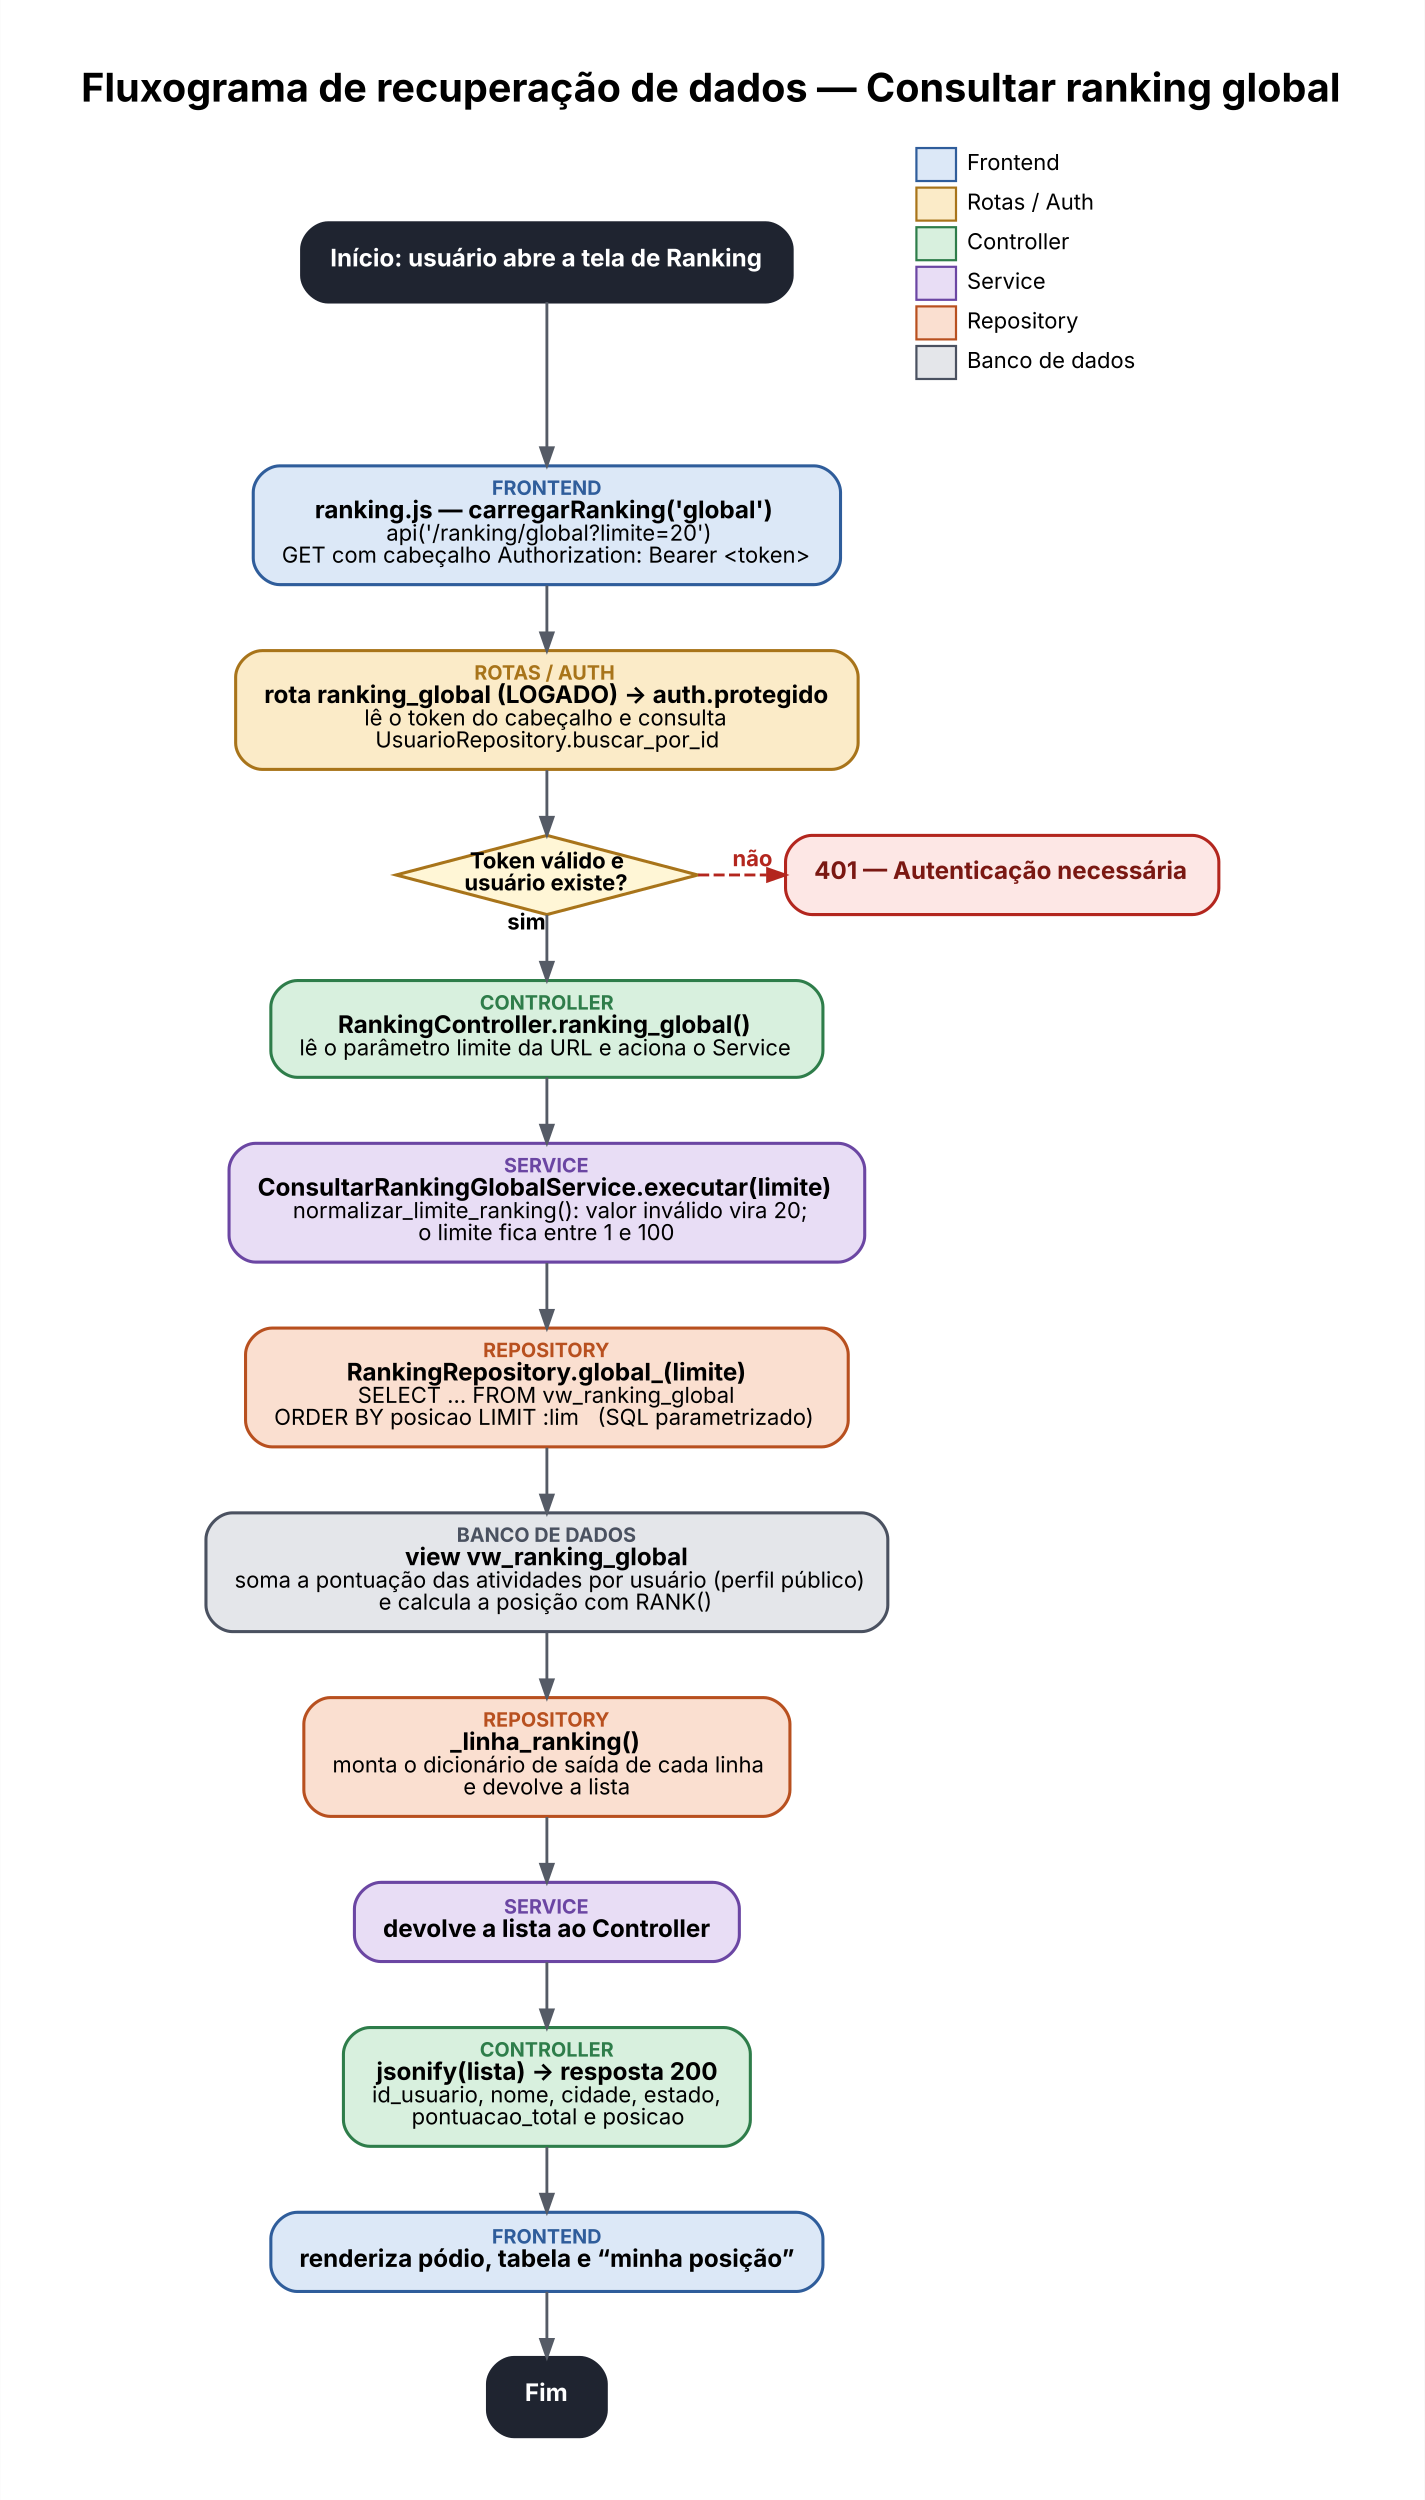
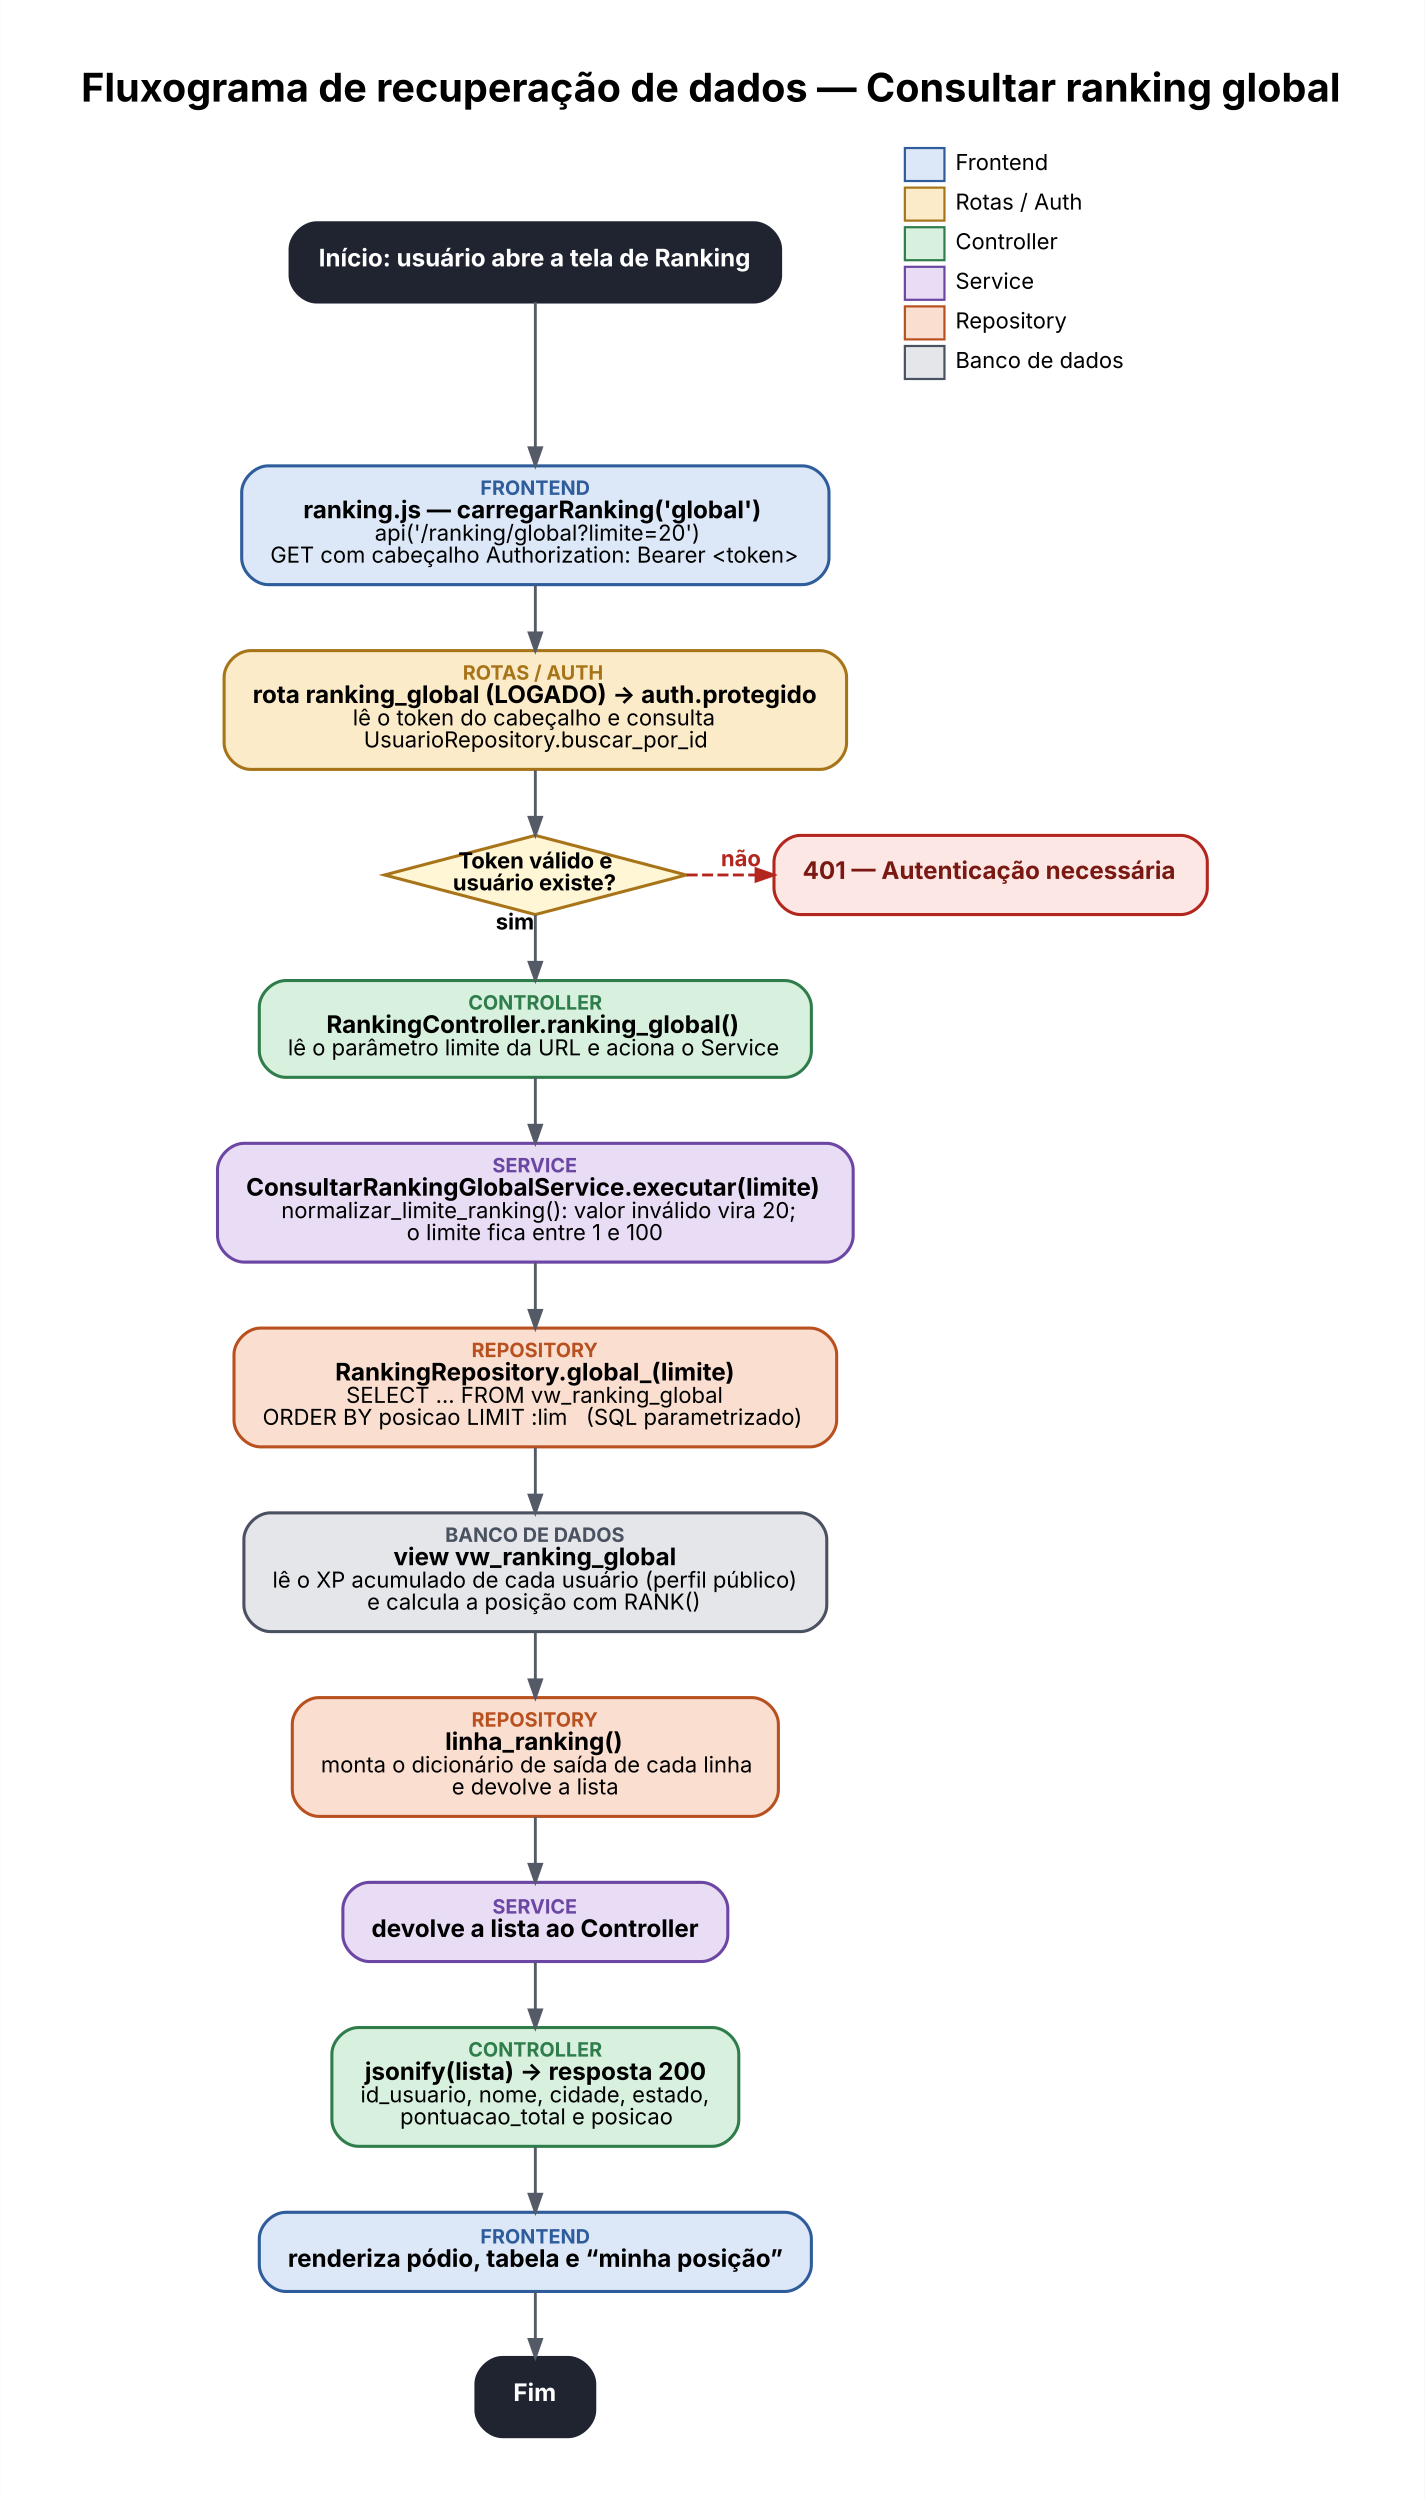
<svg xmlns="http://www.w3.org/2000/svg" width="648pt" height="1137pt" viewBox="0.00 0.00 647.60 1136.60">
  <g id="graph0" class="graph" transform="scale(1 1) rotate(0) translate(28.8 1107.8)">
    <polygon fill="white" stroke="transparent" points="-28.8,28.8 -28.8,-1107.8 618.8,-1107.8 618.8,28.8 -28.8,28.8" />
    <text text-anchor="start" x="8" y="-1061.6" font-family="Inter" font-weight="bold" font-size="18.00">Fluxograma de recuperação de dados — Consultar ranking global</text>
    <g id="node1" class="node">
-       <path fill="#1f2430" stroke="#1f2430" stroke-width="1.4" d="M319.25,-1006.5C319.25,-1006.5 120.25,-1006.5 120.25,-1006.5 114.25,-1006.5 108.25,-1000.5 108.25,-994.5 108.25,-994.5 108.25,-982.5 108.25,-982.5 108.25,-976.5 114.25,-970.5 120.25,-970.5 120.25,-970.5 319.25,-970.5 319.25,-970.5 325.25,-970.5 331.25,-976.5 331.25,-982.5 331.25,-982.5 331.25,-994.5 331.25,-994.5 331.25,-1000.5 325.25,-1006.5 319.25,-1006.5" />
-       <text text-anchor="start" x="121.25" y="-986.7" font-family="Inter" font-weight="bold" font-size="11.00" fill="white">Início: usuário abre a tela de Ranking</text>
+       <path fill="#1f2430" stroke="#1f2430" stroke-width="1.4" d="M314,-1006.5C314,-1006.5 115,-1006.5 115,-1006.5 109,-1006.5 103,-1000.5 103,-994.5 103,-994.5 103,-982.5 103,-982.5 103,-976.5 109,-970.5 115,-970.5 115,-970.5 314,-970.5 314,-970.5 320,-970.5 326,-976.5 326,-982.5 326,-982.5 326,-994.5 326,-994.5 326,-1000.5 320,-1006.5 314,-1006.5" />
+       <text text-anchor="start" x="116" y="-986.7" font-family="Inter" font-weight="bold" font-size="11.00" fill="white">Início: usuário abre a tela de Ranking</text>
    </g>
    <g id="node2" class="node">
-       <path fill="#dce8f7" stroke="#2f5d9b" stroke-width="1.4" d="M341.25,-896C341.25,-896 98.25,-896 98.25,-896 92.25,-896 86.25,-890 86.25,-884 86.25,-884 86.25,-854 86.25,-854 86.25,-848 92.25,-842 98.25,-842 98.25,-842 341.25,-842 341.25,-842 347.25,-842 353.25,-848 353.25,-854 353.25,-854 353.25,-884 353.25,-884 353.25,-890 347.25,-896 341.25,-896" />
-       <text text-anchor="start" x="194.75" y="-882.8" font-family="Inter" font-weight="bold" font-size="9.00" fill="#2f5d9b">FRONTEND</text>
-       <text text-anchor="start" x="114.25" y="-872.2" font-family="Inter" font-weight="bold" font-size="11.00">ranking.js — carregarRanking('global')</text>
-       <text text-anchor="start" x="146.75" y="-862" font-family="Inter" font-size="10.00">api('/ranking/global?limite=20')</text>
-       <text text-anchor="start" x="99.25" y="-852" font-family="Inter" font-size="10.00">GET com cabeçalho Authorization: Bearer &lt;token&gt;</text>
+       <path fill="#dce8f7" stroke="#2f5d9b" stroke-width="1.4" d="M336,-896C336,-896 93,-896 93,-896 87,-896 81,-890 81,-884 81,-884 81,-854 81,-854 81,-848 87,-842 93,-842 93,-842 336,-842 336,-842 342,-842 348,-848 348,-854 348,-854 348,-884 348,-884 348,-890 342,-896 336,-896" />
+       <text text-anchor="start" x="189.5" y="-882.8" font-family="Inter" font-weight="bold" font-size="9.00" fill="#2f5d9b">FRONTEND</text>
+       <text text-anchor="start" x="109" y="-872.2" font-family="Inter" font-weight="bold" font-size="11.00">ranking.js — carregarRanking('global')</text>
+       <text text-anchor="start" x="141.5" y="-862" font-family="Inter" font-size="10.00">api('/ranking/global?limite=20')</text>
+       <text text-anchor="start" x="94" y="-852" font-family="Inter" font-size="10.00">GET com cabeçalho Authorization: Bearer &lt;token&gt;</text>
    </g>
    <g id="edge1" class="edge">
-       <path fill="none" stroke="#555b66" stroke-width="1.3" d="M219.75,-970.41C219.75,-953.14 219.75,-925.98 219.75,-904.25" />
-       <polygon fill="#555b66" stroke="#555b66" stroke-width="1.3" points="222.55,-904.23 219.75,-896.23 216.95,-904.23 222.55,-904.23" />
+       <path fill="none" stroke="#555b66" stroke-width="1.3" d="M214.5,-970.41C214.5,-953.14 214.5,-925.98 214.5,-904.25" />
+       <polygon fill="#555b66" stroke="#555b66" stroke-width="1.3" points="217.3,-904.23 214.5,-896.23 211.7,-904.23 217.3,-904.23" />
    </g>
    <g id="node3" class="node">
-       <path fill="#fbebc8" stroke="#a8741a" stroke-width="1.4" d="M349.25,-812C349.25,-812 90.25,-812 90.25,-812 84.25,-812 78.25,-806 78.25,-800 78.25,-800 78.25,-770 78.25,-770 78.25,-764 84.25,-758 90.25,-758 90.25,-758 349.25,-758 349.25,-758 355.25,-758 361.25,-764 361.25,-770 361.25,-770 361.25,-800 361.25,-800 361.25,-806 355.25,-812 349.25,-812" />
-       <text text-anchor="start" x="186.75" y="-798.8" font-family="Inter" font-weight="bold" font-size="9.00" fill="#a8741a">ROTAS / AUTH</text>
-       <text text-anchor="start" x="91.25" y="-788.2" font-family="Inter" font-weight="bold" font-size="11.00">rota ranking_global (LOGADO) → auth.protegido</text>
-       <text text-anchor="start" x="136.75" y="-778" font-family="Inter" font-size="10.00">lê o token do cabeçalho e consulta</text>
-       <text text-anchor="start" x="141.75" y="-768" font-family="Inter" font-size="10.00">UsuarioRepository.buscar_por_id</text>
+       <path fill="#fbebc8" stroke="#a8741a" stroke-width="1.4" d="M344,-812C344,-812 85,-812 85,-812 79,-812 73,-806 73,-800 73,-800 73,-770 73,-770 73,-764 79,-758 85,-758 85,-758 344,-758 344,-758 350,-758 356,-764 356,-770 356,-770 356,-800 356,-800 356,-806 350,-812 344,-812" />
+       <text text-anchor="start" x="181.5" y="-798.8" font-family="Inter" font-weight="bold" font-size="9.00" fill="#a8741a">ROTAS / AUTH</text>
+       <text text-anchor="start" x="86" y="-788.2" font-family="Inter" font-weight="bold" font-size="11.00">rota ranking_global (LOGADO) → auth.protegido</text>
+       <text text-anchor="start" x="131.5" y="-778" font-family="Inter" font-size="10.00">lê o token do cabeçalho e consulta</text>
+       <text text-anchor="start" x="136.5" y="-768" font-family="Inter" font-size="10.00">UsuarioRepository.buscar_por_id</text>
    </g>
    <g id="edge2" class="edge">
-       <path fill="none" stroke="#555b66" stroke-width="1.3" d="M219.75,-841.6C219.75,-834.81 219.75,-827.39 219.75,-820.26" />
-       <polygon fill="#555b66" stroke="#555b66" stroke-width="1.3" points="222.55,-820.07 219.75,-812.07 216.95,-820.07 222.55,-820.07" />
+       <path fill="none" stroke="#555b66" stroke-width="1.3" d="M214.5,-841.6C214.5,-834.81 214.5,-827.39 214.5,-820.26" />
+       <polygon fill="#555b66" stroke="#555b66" stroke-width="1.3" points="217.3,-820.07 214.5,-812.07 211.7,-820.07 217.3,-820.07" />
    </g>
    <g id="node4" class="node">
-       <polygon fill="#fff6d6" stroke="#a8741a" stroke-width="1.4" points="219.75,-728 151.18,-710 219.75,-692 288.32,-710 219.75,-728" />
-       <text text-anchor="start" x="184.75" y="-713" font-family="Inter" font-weight="bold" font-size="10.00">Token válido e</text>
-       <text text-anchor="start" x="182.25" y="-703" font-family="Inter" font-weight="bold" font-size="10.00">usuário existe?</text>
+       <polygon fill="#fff6d6" stroke="#a8741a" stroke-width="1.4" points="214.5,-728 145.93,-710 214.5,-692 283.07,-710 214.5,-728" />
+       <text text-anchor="start" x="179.5" y="-713" font-family="Inter" font-weight="bold" font-size="10.00">Token válido e</text>
+       <text text-anchor="start" x="177" y="-703" font-family="Inter" font-weight="bold" font-size="10.00">usuário existe?</text>
    </g>
    <g id="edge3" class="edge">
-       <path fill="none" stroke="#555b66" stroke-width="1.3" d="M219.75,-757.65C219.75,-750.75 219.75,-743.34 219.75,-736.49" />
-       <polygon fill="#555b66" stroke="#555b66" stroke-width="1.3" points="222.55,-736.21 219.75,-728.21 216.95,-736.21 222.55,-736.21" />
+       <path fill="none" stroke="#555b66" stroke-width="1.3" d="M214.5,-757.65C214.5,-750.75 214.5,-743.34 214.5,-736.49" />
+       <polygon fill="#555b66" stroke="#555b66" stroke-width="1.3" points="217.3,-736.21 214.5,-728.21 211.7,-736.21 217.3,-736.21" />
    </g>
    <g id="node5" class="node">
-       <path fill="#fde7e5" stroke="#b3261e" stroke-width="1.4" d="M513.25,-728C513.25,-728 340.25,-728 340.25,-728 334.25,-728 328.25,-722 328.25,-716 328.25,-716 328.25,-704 328.25,-704 328.25,-698 334.25,-692 340.25,-692 340.25,-692 513.25,-692 513.25,-692 519.25,-692 525.25,-698 525.25,-704 525.25,-704 525.25,-716 525.25,-716 525.25,-722 519.25,-728 513.25,-728" />
-       <text text-anchor="start" x="341.25" y="-708.2" font-family="Inter" font-weight="bold" font-size="11.00" fill="#7a1812">401 — Autenticação necessária</text>
+       <path fill="#fde7e5" stroke="#b3261e" stroke-width="1.4" d="M508,-728C508,-728 335,-728 335,-728 329,-728 323,-722 323,-716 323,-716 323,-704 323,-704 323,-698 329,-692 335,-692 335,-692 508,-692 508,-692 514,-692 520,-698 520,-704 520,-704 520,-716 520,-716 520,-722 514,-728 508,-728" />
+       <text text-anchor="start" x="336" y="-708.2" font-family="Inter" font-weight="bold" font-size="11.00" fill="#7a1812">401 — Autenticação necessária</text>
    </g>
    <g id="edge13" class="edge">
-       <path fill="none" stroke="#b3261e" stroke-width="1.3" stroke-dasharray="5,2" d="M288.55,-710C288.68,-710 288.75,-710 288.75,-710 288.75,-710 303.71,-710 319.71,-710" />
-       <polygon fill="#b3261e" stroke="#b3261e" stroke-width="1.3" points="320.09,-712.8 328.09,-710 320.09,-707.2 320.09,-712.8" />
-       <text text-anchor="start" x="304.13" y="-714" font-family="Inter" font-weight="bold" font-size="10.00" fill="#b3261e">não</text>
+       <path fill="none" stroke="#b3261e" stroke-width="1.3" stroke-dasharray="5,2" d="M283.3,-710C283.43,-710 283.5,-710 283.5,-710 283.5,-710 298.46,-710 314.46,-710" />
+       <polygon fill="#b3261e" stroke="#b3261e" stroke-width="1.3" points="314.84,-712.8 322.84,-710 314.84,-707.2 314.84,-712.8" />
+       <text text-anchor="start" x="298.88" y="-714" font-family="Inter" font-weight="bold" font-size="10.00" fill="#b3261e">não</text>
    </g>
    <g id="node6" class="node">
-       <path fill="#d8f0de" stroke="#2e7d4a" stroke-width="1.4" d="M333.25,-662C333.25,-662 106.25,-662 106.25,-662 100.25,-662 94.25,-656 94.25,-650 94.25,-650 94.25,-630 94.25,-630 94.25,-624 100.25,-618 106.25,-618 106.25,-618 333.25,-618 333.25,-618 339.25,-618 345.25,-624 345.25,-630 345.25,-630 345.25,-650 345.25,-650 345.25,-656 339.25,-662 333.25,-662" />
-       <text text-anchor="start" x="189.25" y="-648.8" font-family="Inter" font-weight="bold" font-size="9.00" fill="#2e7d4a">CONTROLLER</text>
-       <text text-anchor="start" x="124.75" y="-638.2" font-family="Inter" font-weight="bold" font-size="11.00">RankingController.ranking_global()</text>
-       <text text-anchor="start" x="107.25" y="-628" font-family="Inter" font-size="10.00">lê o parâmetro limite da URL e aciona o Service</text>
+       <path fill="#d8f0de" stroke="#2e7d4a" stroke-width="1.4" d="M328,-662C328,-662 101,-662 101,-662 95,-662 89,-656 89,-650 89,-650 89,-630 89,-630 89,-624 95,-618 101,-618 101,-618 328,-618 328,-618 334,-618 340,-624 340,-630 340,-630 340,-650 340,-650 340,-656 334,-662 328,-662" />
+       <text text-anchor="start" x="184" y="-648.8" font-family="Inter" font-weight="bold" font-size="9.00" fill="#2e7d4a">CONTROLLER</text>
+       <text text-anchor="start" x="119.5" y="-638.2" font-family="Inter" font-weight="bold" font-size="11.00">RankingController.ranking_global()</text>
+       <text text-anchor="start" x="102" y="-628" font-family="Inter" font-size="10.00">lê o parâmetro limite da URL e aciona o Service</text>
    </g>
    <g id="edge4" class="edge">
-       <path fill="none" stroke="#555b66" stroke-width="1.3" d="M219.75,-691.84C219.75,-685.39 219.75,-677.86 219.75,-670.61" />
-       <polygon fill="#555b66" stroke="#555b66" stroke-width="1.3" points="222.55,-670.29 219.75,-662.29 216.95,-670.29 222.55,-670.29" />
-       <text text-anchor="start" x="201.75" y="-685.22" font-family="Inter" font-weight="bold" font-size="10.00">sim</text>
+       <path fill="none" stroke="#555b66" stroke-width="1.3" d="M214.5,-691.84C214.5,-685.39 214.5,-677.86 214.5,-670.61" />
+       <polygon fill="#555b66" stroke="#555b66" stroke-width="1.3" points="217.3,-670.29 214.5,-662.29 211.7,-670.29 217.3,-670.29" />
+       <text text-anchor="start" x="196.5" y="-685.22" font-family="Inter" font-weight="bold" font-size="10.00">sim</text>
    </g>
    <g id="node7" class="node">
-       <path fill="#e8ddf5" stroke="#6b46a3" stroke-width="1.4" d="M352.25,-588C352.25,-588 87.25,-588 87.25,-588 81.25,-588 75.25,-582 75.25,-576 75.25,-576 75.25,-546 75.25,-546 75.25,-540 81.25,-534 87.25,-534 87.25,-534 352.25,-534 352.25,-534 358.25,-534 364.25,-540 364.25,-546 364.25,-546 364.25,-576 364.25,-576 364.25,-582 358.25,-588 352.25,-588" />
-       <text text-anchor="start" x="200.25" y="-574.8" font-family="Inter" font-weight="bold" font-size="9.00" fill="#6b46a3">SERVICE</text>
-       <text text-anchor="start" x="88.25" y="-564.2" font-family="Inter" font-weight="bold" font-size="11.00">ConsultarRankingGlobalService.executar(limite)</text>
-       <text text-anchor="start" x="104.25" y="-554" font-family="Inter" font-size="10.00">normalizar_limite_ranking(): valor inválido vira 20;</text>
-       <text text-anchor="start" x="161.25" y="-544" font-family="Inter" font-size="10.00">o limite fica entre 1 e 100</text>
+       <path fill="#e8ddf5" stroke="#6b46a3" stroke-width="1.4" d="M347,-588C347,-588 82,-588 82,-588 76,-588 70,-582 70,-576 70,-576 70,-546 70,-546 70,-540 76,-534 82,-534 82,-534 347,-534 347,-534 353,-534 359,-540 359,-546 359,-546 359,-576 359,-576 359,-582 353,-588 347,-588" />
+       <text text-anchor="start" x="195" y="-574.8" font-family="Inter" font-weight="bold" font-size="9.00" fill="#6b46a3">SERVICE</text>
+       <text text-anchor="start" x="83" y="-564.2" font-family="Inter" font-weight="bold" font-size="11.00">ConsultarRankingGlobalService.executar(limite)</text>
+       <text text-anchor="start" x="99" y="-554" font-family="Inter" font-size="10.00">normalizar_limite_ranking(): valor inválido vira 20;</text>
+       <text text-anchor="start" x="156" y="-544" font-family="Inter" font-size="10.00">o limite fica entre 1 e 100</text>
    </g>
    <g id="edge5" class="edge">
-       <path fill="none" stroke="#555b66" stroke-width="1.3" d="M219.75,-617.96C219.75,-611.37 219.75,-603.91 219.75,-596.63" />
-       <polygon fill="#555b66" stroke="#555b66" stroke-width="1.3" points="222.55,-596.24 219.75,-588.24 216.95,-596.24 222.55,-596.24" />
+       <path fill="none" stroke="#555b66" stroke-width="1.3" d="M214.5,-617.96C214.5,-611.37 214.5,-603.91 214.5,-596.63" />
+       <polygon fill="#555b66" stroke="#555b66" stroke-width="1.3" points="217.3,-596.24 214.5,-588.24 211.7,-596.24 217.3,-596.24" />
    </g>
    <g id="node8" class="node">
-       <path fill="#fadfd0" stroke="#b8501f" stroke-width="1.4" d="M344.75,-504C344.75,-504 94.75,-504 94.75,-504 88.75,-504 82.75,-498 82.75,-492 82.75,-492 82.75,-462 82.75,-462 82.75,-456 88.75,-450 94.75,-450 94.75,-450 344.75,-450 344.75,-450 350.75,-450 356.75,-456 356.75,-462 356.75,-462 356.75,-492 356.75,-492 356.75,-498 350.75,-504 344.75,-504" />
-       <text text-anchor="start" x="190.75" y="-490.8" font-family="Inter" font-weight="bold" font-size="9.00" fill="#b8501f">REPOSITORY</text>
-       <text text-anchor="start" x="128.75" y="-480.2" font-family="Inter" font-weight="bold" font-size="11.00">RankingRepository.global_(limite)</text>
-       <text text-anchor="start" x="133.75" y="-470" font-family="Inter" font-size="10.00">SELECT … FROM vw_ranking_global</text>
-       <text text-anchor="start" x="95.75" y="-460" font-family="Inter" font-size="10.00">ORDER BY posicao LIMIT :lim   (SQL parametrizado)</text>
+       <path fill="#fadfd0" stroke="#b8501f" stroke-width="1.4" d="M339.5,-504C339.5,-504 89.5,-504 89.5,-504 83.5,-504 77.5,-498 77.5,-492 77.5,-492 77.5,-462 77.5,-462 77.5,-456 83.5,-450 89.5,-450 89.5,-450 339.5,-450 339.5,-450 345.5,-450 351.5,-456 351.5,-462 351.5,-462 351.5,-492 351.5,-492 351.5,-498 345.5,-504 339.5,-504" />
+       <text text-anchor="start" x="185.5" y="-490.8" font-family="Inter" font-weight="bold" font-size="9.00" fill="#b8501f">REPOSITORY</text>
+       <text text-anchor="start" x="123.5" y="-480.2" font-family="Inter" font-weight="bold" font-size="11.00">RankingRepository.global_(limite)</text>
+       <text text-anchor="start" x="128.5" y="-470" font-family="Inter" font-size="10.00">SELECT … FROM vw_ranking_global</text>
+       <text text-anchor="start" x="90.5" y="-460" font-family="Inter" font-size="10.00">ORDER BY posicao LIMIT :lim   (SQL parametrizado)</text>
    </g>
    <g id="edge6" class="edge">
-       <path fill="none" stroke="#555b66" stroke-width="1.3" d="M219.75,-533.6C219.75,-526.81 219.75,-519.39 219.75,-512.26" />
-       <polygon fill="#555b66" stroke="#555b66" stroke-width="1.3" points="222.55,-512.07 219.75,-504.07 216.95,-512.07 222.55,-512.07" />
+       <path fill="none" stroke="#555b66" stroke-width="1.3" d="M214.5,-533.6C214.5,-526.81 214.5,-519.39 214.5,-512.26" />
+       <polygon fill="#555b66" stroke="#555b66" stroke-width="1.3" points="217.3,-512.07 214.5,-504.07 211.7,-512.07 217.3,-512.07" />
    </g>
    <g id="node9" class="node">
-       <path fill="#e4e6ea" stroke="#4a5160" stroke-width="1.4" d="M362.75,-420C362.75,-420 76.75,-420 76.75,-420 70.75,-420 64.75,-414 64.75,-408 64.75,-408 64.75,-378 64.75,-378 64.75,-372 70.75,-366 76.75,-366 76.75,-366 362.75,-366 362.75,-366 368.75,-366 374.75,-372 374.75,-378 374.75,-378 374.75,-408 374.75,-408 374.75,-414 368.75,-420 362.75,-420" />
-       <text text-anchor="start" x="178.75" y="-406.8" font-family="Inter" font-weight="bold" font-size="9.00" fill="#4a5160">BANCO DE DADOS</text>
-       <text text-anchor="start" x="155.25" y="-396.2" font-family="Inter" font-weight="bold" font-size="11.00">view vw_ranking_global</text>
-       <text text-anchor="start" x="77.75" y="-386" font-family="Inter" font-size="10.00">soma a pontuação das atividades por usuário (perfil público)</text>
-       <text text-anchor="start" x="143.25" y="-376" font-family="Inter" font-size="10.00">e calcula a posição com RANK()</text>
+       <path fill="#e4e6ea" stroke="#4a5160" stroke-width="1.4" d="M335,-420C335,-420 94,-420 94,-420 88,-420 82,-414 82,-408 82,-408 82,-378 82,-378 82,-372 88,-366 94,-366 94,-366 335,-366 335,-366 341,-366 347,-372 347,-378 347,-378 347,-408 347,-408 347,-414 341,-420 335,-420" />
+       <text text-anchor="start" x="173.5" y="-406.8" font-family="Inter" font-weight="bold" font-size="9.00" fill="#4a5160">BANCO DE DADOS</text>
+       <text text-anchor="start" x="150" y="-396.2" font-family="Inter" font-weight="bold" font-size="11.00">view vw_ranking_global</text>
+       <text text-anchor="start" x="95" y="-386" font-family="Inter" font-size="10.00">lê o XP acumulado de cada usuário (perfil público)</text>
+       <text text-anchor="start" x="138" y="-376" font-family="Inter" font-size="10.00">e calcula a posição com RANK()</text>
    </g>
    <g id="edge7" class="edge">
-       <path fill="none" stroke="#555b66" stroke-width="1.3" d="M219.75,-449.6C219.75,-442.81 219.75,-435.39 219.75,-428.26" />
-       <polygon fill="#555b66" stroke="#555b66" stroke-width="1.3" points="222.55,-428.07 219.75,-420.07 216.95,-428.07 222.55,-428.07" />
+       <path fill="none" stroke="#555b66" stroke-width="1.3" d="M214.5,-449.6C214.5,-442.81 214.5,-435.39 214.5,-428.26" />
+       <polygon fill="#555b66" stroke="#555b66" stroke-width="1.3" points="217.3,-428.07 214.5,-420.07 211.7,-428.07 217.3,-428.07" />
    </g>
    <g id="node10" class="node">
-       <path fill="#fadfd0" stroke="#b8501f" stroke-width="1.4" d="M318.25,-336C318.25,-336 121.25,-336 121.25,-336 115.25,-336 109.25,-330 109.25,-324 109.25,-324 109.25,-294 109.25,-294 109.25,-288 115.25,-282 121.25,-282 121.25,-282 318.25,-282 318.25,-282 324.25,-282 330.25,-288 330.25,-294 330.25,-294 330.25,-324 330.25,-324 330.25,-330 324.25,-336 318.25,-336" />
-       <text text-anchor="start" x="190.75" y="-322.8" font-family="Inter" font-weight="bold" font-size="9.00" fill="#b8501f">REPOSITORY</text>
-       <text text-anchor="start" x="175.75" y="-312.2" font-family="Inter" font-weight="bold" font-size="11.00">_linha_ranking()</text>
-       <text text-anchor="start" x="122.25" y="-302" font-family="Inter" font-size="10.00">monta o dicionário de saída de cada linha</text>
-       <text text-anchor="start" x="181.75" y="-292" font-family="Inter" font-size="10.00">e devolve a lista</text>
+       <path fill="#fadfd0" stroke="#b8501f" stroke-width="1.4" d="M313,-336C313,-336 116,-336 116,-336 110,-336 104,-330 104,-324 104,-324 104,-294 104,-294 104,-288 110,-282 116,-282 116,-282 313,-282 313,-282 319,-282 325,-288 325,-294 325,-294 325,-324 325,-324 325,-330 319,-336 313,-336" />
+       <text text-anchor="start" x="185.5" y="-322.8" font-family="Inter" font-weight="bold" font-size="9.00" fill="#b8501f">REPOSITORY</text>
+       <text text-anchor="start" x="173.5" y="-312.2" font-family="Inter" font-weight="bold" font-size="11.00">linha_ranking()</text>
+       <text text-anchor="start" x="117" y="-302" font-family="Inter" font-size="10.00">monta o dicionário de saída de cada linha</text>
+       <text text-anchor="start" x="176.5" y="-292" font-family="Inter" font-size="10.00">e devolve a lista</text>
    </g>
    <g id="edge8" class="edge">
-       <path fill="none" stroke="#555b66" stroke-width="1.3" d="M219.75,-365.6C219.75,-358.81 219.75,-351.39 219.75,-344.26" />
-       <polygon fill="#555b66" stroke="#555b66" stroke-width="1.3" points="222.55,-344.07 219.75,-336.07 216.95,-344.07 222.55,-344.07" />
+       <path fill="none" stroke="#555b66" stroke-width="1.3" d="M214.5,-365.6C214.5,-358.81 214.5,-351.39 214.5,-344.26" />
+       <polygon fill="#555b66" stroke="#555b66" stroke-width="1.3" points="217.3,-344.07 214.5,-336.07 211.7,-344.07 217.3,-344.07" />
    </g>
    <g id="node11" class="node">
-       <path fill="#e8ddf5" stroke="#6b46a3" stroke-width="1.4" d="M295.25,-252C295.25,-252 144.25,-252 144.25,-252 138.25,-252 132.25,-246 132.25,-240 132.25,-240 132.25,-228 132.25,-228 132.25,-222 138.25,-216 144.25,-216 144.25,-216 295.25,-216 295.25,-216 301.25,-216 307.25,-222 307.25,-228 307.25,-228 307.25,-240 307.25,-240 307.25,-246 301.25,-252 295.25,-252" />
-       <text text-anchor="start" x="200.25" y="-237.8" font-family="Inter" font-weight="bold" font-size="9.00" fill="#6b46a3">SERVICE</text>
-       <text text-anchor="start" x="145.25" y="-227.2" font-family="Inter" font-weight="bold" font-size="11.00">devolve a lista ao Controller</text>
+       <path fill="#e8ddf5" stroke="#6b46a3" stroke-width="1.4" d="M290,-252C290,-252 139,-252 139,-252 133,-252 127,-246 127,-240 127,-240 127,-228 127,-228 127,-222 133,-216 139,-216 139,-216 290,-216 290,-216 296,-216 302,-222 302,-228 302,-228 302,-240 302,-240 302,-246 296,-252 290,-252" />
+       <text text-anchor="start" x="195" y="-237.8" font-family="Inter" font-weight="bold" font-size="9.00" fill="#6b46a3">SERVICE</text>
+       <text text-anchor="start" x="140" y="-227.2" font-family="Inter" font-weight="bold" font-size="11.00">devolve a lista ao Controller</text>
    </g>
    <g id="edge9" class="edge">
-       <path fill="none" stroke="#555b66" stroke-width="1.3" d="M219.75,-281.65C219.75,-274.75 219.75,-267.34 219.75,-260.49" />
-       <polygon fill="#555b66" stroke="#555b66" stroke-width="1.3" points="222.55,-260.21 219.75,-252.21 216.95,-260.21 222.55,-260.21" />
+       <path fill="none" stroke="#555b66" stroke-width="1.3" d="M214.5,-281.65C214.5,-274.75 214.5,-267.34 214.5,-260.49" />
+       <polygon fill="#555b66" stroke="#555b66" stroke-width="1.3" points="217.3,-260.21 214.5,-252.21 211.7,-260.21 217.3,-260.21" />
    </g>
    <g id="node12" class="node">
-       <path fill="#d8f0de" stroke="#2e7d4a" stroke-width="1.4" d="M300.25,-186C300.25,-186 139.25,-186 139.25,-186 133.25,-186 127.25,-180 127.25,-174 127.25,-174 127.25,-144 127.25,-144 127.25,-138 133.25,-132 139.25,-132 139.25,-132 300.25,-132 300.25,-132 306.25,-132 312.25,-138 312.25,-144 312.25,-144 312.25,-174 312.25,-174 312.25,-180 306.25,-186 300.25,-186" />
-       <text text-anchor="start" x="189.25" y="-172.8" font-family="Inter" font-weight="bold" font-size="9.00" fill="#2e7d4a">CONTROLLER</text>
-       <text text-anchor="start" x="142.25" y="-162.2" font-family="Inter" font-weight="bold" font-size="11.00">jsonify(lista) → resposta 200</text>
-       <text text-anchor="start" x="140.25" y="-152" font-family="Inter" font-size="10.00">id_usuario, nome, cidade, estado,</text>
-       <text text-anchor="start" x="158.25" y="-142" font-family="Inter" font-size="10.00">pontuacao_total e posicao</text>
+       <path fill="#d8f0de" stroke="#2e7d4a" stroke-width="1.4" d="M295,-186C295,-186 134,-186 134,-186 128,-186 122,-180 122,-174 122,-174 122,-144 122,-144 122,-138 128,-132 134,-132 134,-132 295,-132 295,-132 301,-132 307,-138 307,-144 307,-144 307,-174 307,-174 307,-180 301,-186 295,-186" />
+       <text text-anchor="start" x="184" y="-172.8" font-family="Inter" font-weight="bold" font-size="9.00" fill="#2e7d4a">CONTROLLER</text>
+       <text text-anchor="start" x="137" y="-162.2" font-family="Inter" font-weight="bold" font-size="11.00">jsonify(lista) → resposta 200</text>
+       <text text-anchor="start" x="135" y="-152" font-family="Inter" font-size="10.00">id_usuario, nome, cidade, estado,</text>
+       <text text-anchor="start" x="153" y="-142" font-family="Inter" font-size="10.00">pontuacao_total e posicao</text>
    </g>
    <g id="edge10" class="edge">
-       <path fill="none" stroke="#555b66" stroke-width="1.3" d="M219.75,-215.7C219.75,-209.2 219.75,-201.56 219.75,-194.06" />
-       <polygon fill="#555b66" stroke="#555b66" stroke-width="1.3" points="222.55,-194.03 219.75,-186.03 216.95,-194.03 222.55,-194.03" />
+       <path fill="none" stroke="#555b66" stroke-width="1.3" d="M214.5,-215.7C214.5,-209.2 214.5,-201.56 214.5,-194.06" />
+       <polygon fill="#555b66" stroke="#555b66" stroke-width="1.3" points="217.3,-194.03 214.5,-186.03 211.7,-194.03 217.3,-194.03" />
    </g>
    <g id="node13" class="node">
-       <path fill="#dce8f7" stroke="#2f5d9b" stroke-width="1.4" d="M333.25,-102C333.25,-102 106.25,-102 106.25,-102 100.25,-102 94.25,-96 94.25,-90 94.25,-90 94.25,-78 94.25,-78 94.25,-72 100.25,-66 106.25,-66 106.25,-66 333.25,-66 333.25,-66 339.25,-66 345.25,-72 345.25,-78 345.25,-78 345.25,-90 345.25,-90 345.25,-96 339.25,-102 333.25,-102" />
-       <text text-anchor="start" x="194.75" y="-87.8" font-family="Inter" font-weight="bold" font-size="9.00" fill="#2f5d9b">FRONTEND</text>
-       <text text-anchor="start" x="107.25" y="-77.2" font-family="Inter" font-weight="bold" font-size="11.00">renderiza pódio, tabela e “minha posição”</text>
+       <path fill="#dce8f7" stroke="#2f5d9b" stroke-width="1.4" d="M328,-102C328,-102 101,-102 101,-102 95,-102 89,-96 89,-90 89,-90 89,-78 89,-78 89,-72 95,-66 101,-66 101,-66 328,-66 328,-66 334,-66 340,-72 340,-78 340,-78 340,-90 340,-90 340,-96 334,-102 328,-102" />
+       <text text-anchor="start" x="189.5" y="-87.8" font-family="Inter" font-weight="bold" font-size="9.00" fill="#2f5d9b">FRONTEND</text>
+       <text text-anchor="start" x="102" y="-77.2" font-family="Inter" font-weight="bold" font-size="11.00">renderiza pódio, tabela e “minha posição”</text>
    </g>
    <g id="edge11" class="edge">
-       <path fill="none" stroke="#555b66" stroke-width="1.3" d="M219.75,-131.65C219.75,-124.75 219.75,-117.34 219.75,-110.49" />
-       <polygon fill="#555b66" stroke="#555b66" stroke-width="1.3" points="222.55,-110.21 219.75,-102.21 216.95,-110.21 222.55,-110.21" />
+       <path fill="none" stroke="#555b66" stroke-width="1.3" d="M214.5,-131.65C214.5,-124.75 214.5,-117.34 214.5,-110.49" />
+       <polygon fill="#555b66" stroke="#555b66" stroke-width="1.3" points="217.3,-110.21 214.5,-102.21 211.7,-110.21 217.3,-110.21" />
    </g>
    <g id="node14" class="node">
-       <path fill="#1f2430" stroke="#1f2430" stroke-width="1.4" d="M234.75,-36C234.75,-36 204.75,-36 204.75,-36 198.75,-36 192.75,-30 192.75,-24 192.75,-24 192.75,-12 192.75,-12 192.75,-6 198.75,0 204.75,0 204.75,0 234.75,0 234.75,0 240.75,0 246.75,-6 246.75,-12 246.75,-12 246.75,-24 246.75,-24 246.75,-30 240.75,-36 234.75,-36" />
-       <text text-anchor="start" x="209.75" y="-16.2" font-family="Inter" font-weight="bold" font-size="11.00" fill="white">Fim</text>
+       <path fill="#1f2430" stroke="#1f2430" stroke-width="1.4" d="M229.5,-36C229.5,-36 199.5,-36 199.5,-36 193.5,-36 187.5,-30 187.5,-24 187.5,-24 187.5,-12 187.5,-12 187.5,-6 193.5,0 199.5,0 199.5,0 229.5,0 229.5,0 235.5,0 241.5,-6 241.5,-12 241.5,-12 241.5,-24 241.5,-24 241.5,-30 235.5,-36 229.5,-36" />
+       <text text-anchor="start" x="204.5" y="-16.2" font-family="Inter" font-weight="bold" font-size="11.00" fill="white">Fim</text>
    </g>
    <g id="edge12" class="edge">
-       <path fill="none" stroke="#555b66" stroke-width="1.3" d="M219.75,-65.85C219.75,-59.25 219.75,-51.57 219.75,-44.35" />
-       <polygon fill="#555b66" stroke="#555b66" stroke-width="1.3" points="222.55,-44.2 219.75,-36.2 216.95,-44.2 222.55,-44.2" />
+       <path fill="none" stroke="#555b66" stroke-width="1.3" d="M214.5,-65.85C214.5,-59.25 214.5,-51.57 214.5,-44.35" />
+       <polygon fill="#555b66" stroke="#555b66" stroke-width="1.3" points="217.3,-44.2 214.5,-36.2 211.7,-44.2 217.3,-44.2" />
    </g>
    <g id="node15" class="node">
-       <polygon fill="#dce8f7" stroke="transparent" points="387.75,-1025.5 387.75,-1040.5 405.75,-1040.5 405.75,-1025.5 387.75,-1025.5" />
-       <polygon fill="none" stroke="#2f5d9b" points="387.75,-1025.5 387.75,-1040.5 405.75,-1040.5 405.75,-1025.5 387.75,-1025.5" />
-       <text text-anchor="start" x="410.75" y="-1030.5" font-family="Inter" font-size="10.00">Frontend</text>
-       <polygon fill="#fbebc8" stroke="transparent" points="387.75,-1007.5 387.75,-1022.5 405.75,-1022.5 405.75,-1007.5 387.75,-1007.5" />
-       <polygon fill="none" stroke="#a8741a" points="387.75,-1007.5 387.75,-1022.5 405.75,-1022.5 405.75,-1007.5 387.75,-1007.5" />
-       <text text-anchor="start" x="410.75" y="-1012.5" font-family="Inter" font-size="10.00">Rotas / Auth</text>
-       <polygon fill="#d8f0de" stroke="transparent" points="387.75,-989.5 387.75,-1004.5 405.75,-1004.5 405.75,-989.5 387.75,-989.5" />
-       <polygon fill="none" stroke="#2e7d4a" points="387.75,-989.5 387.75,-1004.5 405.75,-1004.5 405.75,-989.5 387.75,-989.5" />
-       <text text-anchor="start" x="410.75" y="-994.5" font-family="Inter" font-size="10.00">Controller</text>
-       <polygon fill="#e8ddf5" stroke="transparent" points="387.75,-971.5 387.75,-986.5 405.75,-986.5 405.75,-971.5 387.75,-971.5" />
-       <polygon fill="none" stroke="#6b46a3" points="387.75,-971.5 387.75,-986.5 405.75,-986.5 405.75,-971.5 387.75,-971.5" />
-       <text text-anchor="start" x="410.75" y="-976.5" font-family="Inter" font-size="10.00">Service</text>
-       <polygon fill="#fadfd0" stroke="transparent" points="387.75,-953.5 387.75,-968.5 405.75,-968.5 405.75,-953.5 387.75,-953.5" />
-       <polygon fill="none" stroke="#b8501f" points="387.75,-953.5 387.75,-968.5 405.75,-968.5 405.75,-953.5 387.75,-953.5" />
-       <text text-anchor="start" x="410.75" y="-958.5" font-family="Inter" font-size="10.00">Repository</text>
-       <polygon fill="#e4e6ea" stroke="transparent" points="387.75,-935.5 387.75,-950.5 405.75,-950.5 405.75,-935.5 387.75,-935.5" />
-       <polygon fill="none" stroke="#4a5160" points="387.75,-935.5 387.75,-950.5 405.75,-950.5 405.75,-935.5 387.75,-935.5" />
-       <text text-anchor="start" x="410.75" y="-940.5" font-family="Inter" font-size="10.00">Banco de dados</text>
+       <polygon fill="#dce8f7" stroke="transparent" points="382.5,-1025.5 382.5,-1040.5 400.5,-1040.5 400.5,-1025.5 382.5,-1025.5" />
+       <polygon fill="none" stroke="#2f5d9b" points="382.5,-1025.5 382.5,-1040.5 400.5,-1040.5 400.5,-1025.5 382.5,-1025.5" />
+       <text text-anchor="start" x="405.5" y="-1030.5" font-family="Inter" font-size="10.00">Frontend</text>
+       <polygon fill="#fbebc8" stroke="transparent" points="382.5,-1007.5 382.5,-1022.5 400.5,-1022.5 400.5,-1007.5 382.5,-1007.5" />
+       <polygon fill="none" stroke="#a8741a" points="382.5,-1007.5 382.5,-1022.5 400.5,-1022.5 400.5,-1007.5 382.5,-1007.5" />
+       <text text-anchor="start" x="405.5" y="-1012.5" font-family="Inter" font-size="10.00">Rotas / Auth</text>
+       <polygon fill="#d8f0de" stroke="transparent" points="382.5,-989.5 382.5,-1004.5 400.5,-1004.5 400.5,-989.5 382.5,-989.5" />
+       <polygon fill="none" stroke="#2e7d4a" points="382.5,-989.5 382.5,-1004.5 400.5,-1004.5 400.5,-989.5 382.5,-989.5" />
+       <text text-anchor="start" x="405.5" y="-994.5" font-family="Inter" font-size="10.00">Controller</text>
+       <polygon fill="#e8ddf5" stroke="transparent" points="382.5,-971.5 382.5,-986.5 400.5,-986.5 400.5,-971.5 382.5,-971.5" />
+       <polygon fill="none" stroke="#6b46a3" points="382.5,-971.5 382.5,-986.5 400.5,-986.5 400.5,-971.5 382.5,-971.5" />
+       <text text-anchor="start" x="405.5" y="-976.5" font-family="Inter" font-size="10.00">Service</text>
+       <polygon fill="#fadfd0" stroke="transparent" points="382.5,-953.5 382.5,-968.5 400.5,-968.5 400.5,-953.5 382.5,-953.5" />
+       <polygon fill="none" stroke="#b8501f" points="382.5,-953.5 382.5,-968.5 400.5,-968.5 400.5,-953.5 382.5,-953.5" />
+       <text text-anchor="start" x="405.5" y="-958.5" font-family="Inter" font-size="10.00">Repository</text>
+       <polygon fill="#e4e6ea" stroke="transparent" points="382.5,-935.5 382.5,-950.5 400.5,-950.5 400.5,-935.5 382.5,-935.5" />
+       <polygon fill="none" stroke="#4a5160" points="382.5,-935.5 382.5,-950.5 400.5,-950.5 400.5,-935.5 382.5,-935.5" />
+       <text text-anchor="start" x="405.5" y="-940.5" font-family="Inter" font-size="10.00">Banco de dados</text>
    </g>
  </g>
</svg>
